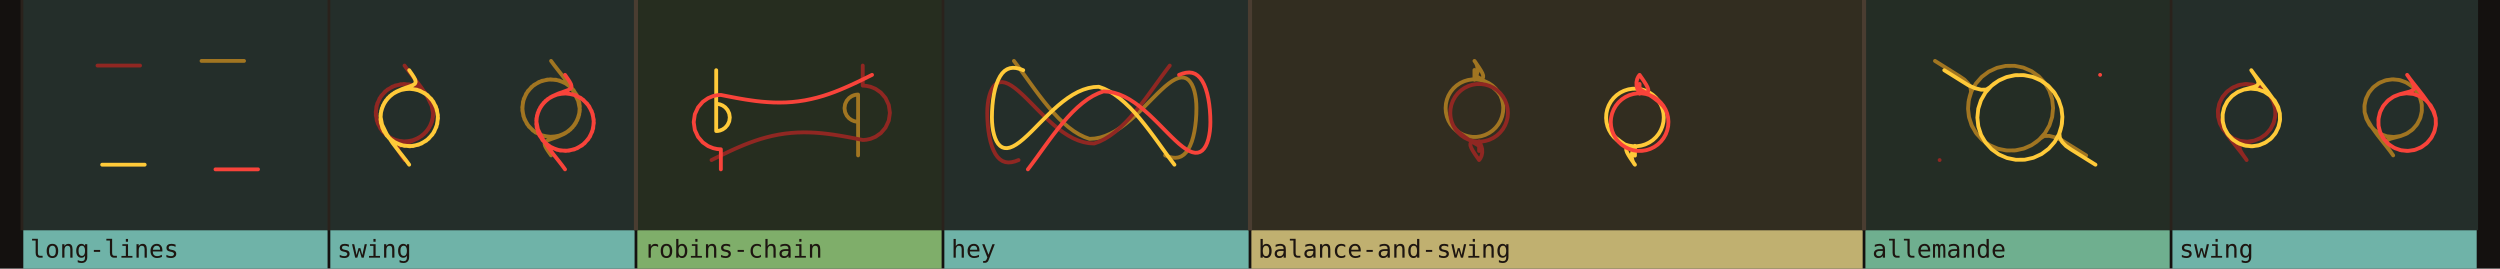
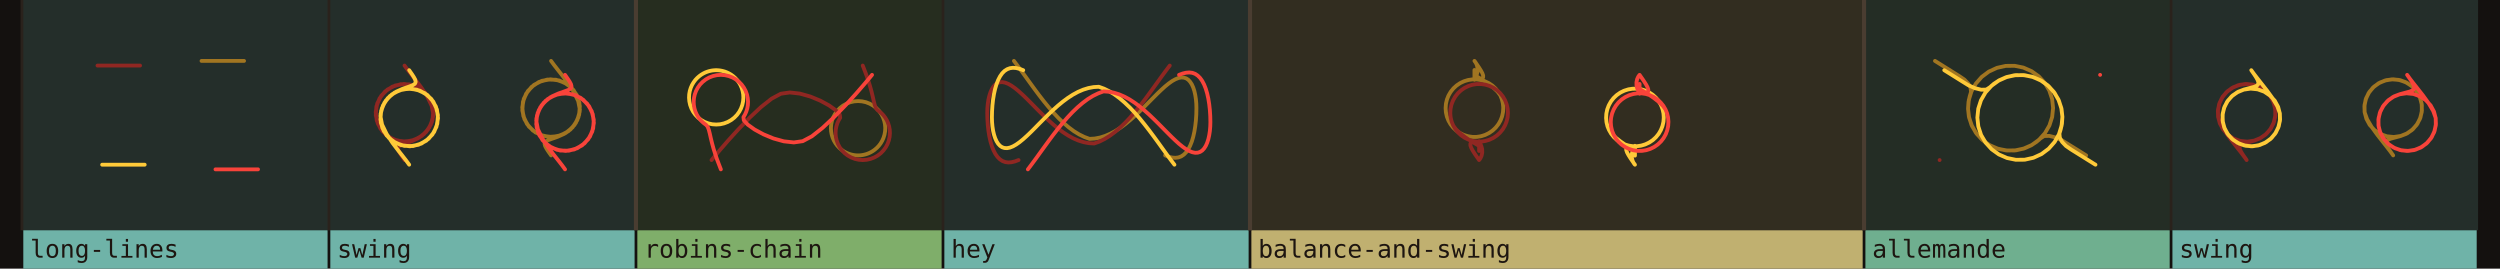
<svg xmlns="http://www.w3.org/2000/svg" viewBox="0 0 912 98" width="912" height="98" role="img">
  <rect width="912" height="98" fill="#14110f" />
  <svg x="8" y="0" width="112" height="84" viewBox="0 0 112 84">
    <rect width="112" height="84" fill="#6fb3a8" fill-opacity="0.18" />
    <path d="M81.03 22.22L80.99 22.22L80.88 22.22L80.7 22.22L80.44 22.22L80.12 22.22L79.72 22.22L79.27 22.22L78.76 22.22L78.2 22.22L77.58 22.22L76.93 22.22L76.24 22.22L75.53 22.22L74.79 22.22L74.04 22.22L73.28 22.22L72.52 22.22L71.76 22.22L71.02 22.22L70.31 22.22L69.62 22.22L68.97 22.22L68.36 22.22L67.79 22.22L67.28 22.22L66.83 22.22L66.44 22.22L66.11 22.22L65.85 22.22L65.67 22.22L65.56 22.22L65.52 22.22L65.56 22.22L65.67 22.22L65.85 22.22L66.11 22.22L66.44 22.22L66.83 22.22L67.28 22.22L67.79 22.22L68.36 22.22L68.97 22.22L69.62 22.22L70.31 22.22L71.02 22.22L71.76 22.22L72.52 22.22L73.28 22.22L74.04 22.22L74.79 22.22L75.53 22.22L76.24 22.22L76.93 22.22L77.58 22.22L78.2 22.22L78.76 22.22L79.27 22.22L79.72 22.22L80.12 22.22L80.44 22.22L80.7 22.22L80.88 22.22L80.99 22.22L81.03 22.22" fill="none" stroke="#a17521" stroke-width="1.4" stroke-linecap="round" stroke-linejoin="round" />
    <path d="M27.57 23.92L27.61 23.92L27.72 23.92L27.91 23.92L28.16 23.92L28.49 23.92L28.88 23.92L29.33 23.92L29.85 23.92L30.41 23.92L31.02 23.92L31.67 23.92L32.36 23.92L33.08 23.92L33.82 23.92L34.57 23.92L35.33 23.92L36.09 23.92L36.84 23.92L37.58 23.92L38.3 23.92L38.99 23.92L39.64 23.92L40.25 23.92L40.81 23.92L41.33 23.92L41.78 23.92L42.17 23.92L42.5 23.92L42.75 23.92L42.94 23.92L43.05 23.92L43.09 23.92L43.05 23.92L42.94 23.92L42.75 23.92L42.5 23.92L42.17 23.92L41.78 23.92L41.33 23.92L40.81 23.92L40.25 23.92L39.64 23.92L38.99 23.92L38.3 23.92L37.58 23.92L36.84 23.92L36.09 23.92L35.33 23.92L34.57 23.92L33.82 23.92L33.08 23.92L32.36 23.92L31.67 23.92L31.02 23.92L30.41 23.92L29.85 23.92L29.33 23.92L28.88 23.92L28.49 23.92L28.16 23.92L27.91 23.92L27.72 23.92L27.61 23.92L27.57 23.92" fill="none" stroke="#902722" stroke-width="1.4" stroke-linecap="round" stroke-linejoin="round" />
    <path d="M29.27 60.08L29.31 60.08L29.42 60.08L29.61 60.08L29.86 60.08L30.19 60.08L30.58 60.08L31.03 60.08L31.54 60.08L32.11 60.08L32.72 60.08L33.37 60.08L34.06 60.08L34.78 60.08L35.51 60.08L36.27 60.08L37.03 60.08L37.79 60.08L38.54 60.08L39.28 60.08L40 60.08L40.68 60.08L41.34 60.08L41.95 60.08L42.51 60.08L43.02 60.08L43.48 60.08L43.87 60.08L44.19 60.08L44.45 60.08L44.63 60.08L44.75 60.08L44.78 60.08L44.75 60.08L44.63 60.08L44.45 60.08L44.19 60.08L43.87 60.08L43.48 60.08L43.02 60.08L42.51 60.08L41.95 60.08L41.34 60.08L40.68 60.08L40 60.08L39.28 60.08L38.54 60.08L37.79 60.08L37.03 60.08L36.27 60.08L35.51 60.08L34.78 60.08L34.06 60.08L33.37 60.08L32.72 60.08L32.11 60.08L31.54 60.08L31.03 60.08L30.58 60.08L30.19 60.08L29.86 60.08L29.61 60.08L29.42 60.08L29.31 60.08L29.27 60.08" fill="none" stroke="#ffca39" stroke-width="1.4" stroke-linecap="round" stroke-linejoin="round" />
    <path d="M86.12 61.78L86.09 61.78L85.97 61.78L85.79 61.78L85.53 61.78L85.21 61.78L84.82 61.78L84.36 61.78L83.85 61.78L83.29 61.78L82.68 61.78L82.02 61.78L81.33 61.78L80.62 61.78L79.88 61.78L79.13 61.78L78.37 61.78L77.61 61.78L76.85 61.78L76.12 61.78L75.4 61.78L74.71 61.78L74.06 61.78L73.45 61.78L72.88 61.78L72.37 61.78L71.92 61.78L71.53 61.78L71.2 61.78L70.94 61.78L70.76 61.78L70.65 61.78L70.61 61.78L70.65 61.78L70.76 61.78L70.94 61.78L71.2 61.78L71.53 61.78L71.92 61.78L72.37 61.78L72.88 61.78L73.45 61.78L74.06 61.78L74.71 61.78L75.4 61.78L76.12 61.78L76.85 61.78L77.61 61.78L78.37 61.78L79.13 61.78L79.88 61.78L80.62 61.78L81.33 61.78L82.02 61.78L82.68 61.78L83.29 61.78L83.85 61.78L84.36 61.78L84.82 61.78L85.21 61.78L85.53 61.78L85.79 61.78L85.97 61.78L86.09 61.78L86.12 61.78" fill="none" stroke="#f8433a" stroke-width="1.4" stroke-linecap="round" stroke-linejoin="round" />
  </svg>
  <path d="M8 0L8 84" stroke="#2a221c" stroke-width="1" fill="none" />
  <svg x="8" y="84" width="112" height="14" viewBox="0 0 112 14">
    <rect x="0.5" width="111" height="14" fill="#6fb3a8" />
    <text x="3" y="10" fill="#1d1510" font-size="9" font-family="ui-monospace, Menlo, monospace">long-lines</text>
  </svg>
  <svg x="120" y="0" width="112" height="84" viewBox="0 0 112 84">
    <rect width="112" height="84" fill="#6fb3a8" fill-opacity="0.18" />
    <path d="M81.03 22.22L81.3 22.59L82.06 23.63L83.31 25.24L85.03 27.42L87.11 30.16L89.24 33.39L90.93 36.88L91.54 40.03L91 42.81L89.58 45.59L87.34 47.87L84.53 49.37L81.4 49.97L78.23 49.59L75.32 48.29L72.93 46.17L71.29 43.43L70.55 40.33L70.77 37.15L71.93 34.18L73.93 31.69L76.58 29.92L79.65 29.03L82.84 29.09L85.86 30.11L88.44 31.98L90.34 34.55L91.38 37.56L91.47 40.75L90.6 43.82L88.85 46.49L86.38 48.51L83.42 49.7L80.24 49.94L77.14 49.23L74.39 47.61L72.25 45.24L70.92 42.34L70.52 39.18L71.08 36.04L72.56 33.21L74.82 30.96L77.65 29.49L80.8 28.94L83.96 29.35L86.85 30.69L89.21 32.84L90.82 35.6L91.52 38.71L91.27 41.89L90.07 44.84L88.11 47.24L85.81 48.83L83.4 49.91L81.29 50.65L79.76 51.21L78.9 51.78L78.65 52.46L78.87 53.3L79.37 54.24L79.97 55.17L80.52 55.96L80.9 56.5L81.03 56.69" fill="none" stroke="#a17521" stroke-width="1.4" stroke-linecap="round" stroke-linejoin="round" />
    <path d="M27.57 23.92L27.84 24.29L28.6 25.32L29.85 26.94L31.58 29.12L33.65 31.86L35.79 35.09L37.47 38.58L38.08 41.73L37.55 44.5L36.12 47.29L33.89 49.57L31.07 51.07L27.94 51.66L24.77 51.29L21.86 49.98L19.48 47.87L17.84 45.13L17.09 42.03L17.31 38.84L18.47 35.87L20.47 33.39L23.13 31.62L26.19 30.72L29.38 30.79L32.4 31.81L34.98 33.68L36.88 36.25L37.92 39.26L38.01 42.45L37.14 45.52L35.4 48.19L32.93 50.21L29.97 51.4L26.79 51.64L23.68 50.92L20.93 49.31L18.79 46.94L17.46 44.04L17.06 40.88L17.62 37.74L19.11 34.91L21.37 32.66L24.2 31.19L27.34 30.63L30.5 31.05L33.4 32.39L35.75 34.54L37.36 37.29L38.07 40.4L37.81 43.58L36.61 46.54L34.65 48.93L32.35 50.53L29.94 51.61L27.83 52.34L26.3 52.91L25.44 53.47L25.19 54.16L25.41 55L25.91 55.94L26.52 56.87L27.07 57.66L27.44 58.19L27.57 58.39" fill="none" stroke="#902722" stroke-width="1.4" stroke-linecap="round" stroke-linejoin="round" />
    <path d="M29.27 60.08L29.01 59.71L28.25 58.68L26.99 57.06L25.27 54.88L23.19 52.14L21.06 48.91L19.37 45.42L18.77 42.27L19.3 39.5L20.73 36.71L22.96 34.43L25.77 32.93L28.91 32.34L32.07 32.71L34.99 34.02L37.37 36.13L39.01 38.87L39.75 41.97L39.53 45.16L38.37 48.13L36.37 50.61L33.72 52.38L30.66 53.28L27.47 53.21L24.44 52.19L21.86 50.32L19.97 47.75L18.92 44.74L18.83 41.55L19.7 38.48L21.45 35.81L23.92 33.79L26.88 32.6L30.06 32.36L33.17 33.08L35.92 34.69L38.06 37.06L39.39 39.96L39.79 43.12L39.22 46.26L37.74 49.09L35.48 51.34L32.65 52.81L29.51 53.37L26.34 52.95L23.45 51.61L21.09 49.46L19.49 46.71L18.78 43.6L19.04 40.42L20.24 37.46L22.19 35.07L24.5 33.47L26.9 32.39L29.02 31.66L30.55 31.09L31.4 30.53L31.65 29.84L31.43 29L30.93 28.06L30.33 27.13L29.78 26.34L29.41 25.81L29.27 25.61" fill="none" stroke="#ffca39" stroke-width="1.4" stroke-linecap="round" stroke-linejoin="round" />
    <path d="M86.12 61.78L85.86 61.41L85.1 60.37L83.85 58.76L82.12 56.58L80.04 53.84L77.91 50.61L76.22 47.12L75.62 43.97L76.15 41.19L77.58 38.41L79.81 36.13L82.62 34.63L85.76 34.03L88.93 34.41L91.84 35.71L94.22 37.83L95.86 40.57L96.61 43.67L96.39 46.85L95.22 49.82L93.22 52.31L90.57 54.08L87.51 54.97L84.32 54.91L81.3 53.89L78.72 52.02L76.82 49.45L75.77 46.44L75.68 43.25L76.55 40.18L78.3 37.51L80.77 35.49L83.73 34.3L86.91 34.06L90.02 34.77L92.77 36.39L94.91 38.76L96.24 41.66L96.64 44.82L96.07 47.96L94.59 50.79L92.33 53.04L89.5 54.51L86.36 55.06L83.2 54.65L80.3 53.31L77.94 51.16L76.34 48.4L75.63 45.29L75.89 42.11L77.09 39.16L79.04 36.76L81.35 35.17L83.76 34.09L85.87 33.35L87.4 32.79L88.25 32.22L88.5 31.54L88.29 30.7L87.79 29.76L87.18 28.83L86.63 28.04L86.26 27.5L86.12 27.31" fill="none" stroke="#f8433a" stroke-width="1.4" stroke-linecap="round" stroke-linejoin="round" />
  </svg>
  <path d="M120 0L120 84" stroke="#2a221c" stroke-width="1" fill="none" />
  <svg x="120" y="84" width="112" height="14" viewBox="0 0 112 14">
    <rect x="0.5" width="111" height="14" fill="#6fb3a8" />
    <text x="3" y="10" fill="#1d1510" font-size="9" font-family="ui-monospace, Menlo, monospace">swing</text>
  </svg>
  <svg x="232" y="0" width="112" height="84" viewBox="0 0 112 84">
    <rect width="112" height="84" fill="#7fae6a" fill-opacity="0.18" />
-     <path d="M81.03 56.69L81.03 56.63L81.03 56.44L81.03 56.14L81.03 55.74L81.03 55.23L81.03 54.64L81.03 53.97L81.03 53.22L81.03 52.41L81.03 51.54L81.03 50.63L81.03 49.67L81.03 48.68L81.03 47.66L81.03 46.63L81.03 45.59L81.03 44.56L81.03 43.53L81.03 42.51L81.03 41.52L81.03 40.56L81.03 39.65L81.03 38.78L81.03 37.97L81.03 37.22L81.03 36.55L81.03 35.96L81.03 35.45L81.03 35.05L81.03 34.75L81.03 34.56L81.03 34.5L81.03 34.5L81.03 34.5L81.03 34.5L81.03 34.5L80.86 34.5L80.36 34.54L79.61 34.71L78.7 35.08L77.73 35.76L76.88 36.75L76.29 38.02L76.08 39.45L76.29 40.89L76.88 42.16L77.73 43.15L78.7 43.82L79.61 44.2L80.36 44.36L80.86 44.41L81.03 44.41L81.03 44.65L81.03 45.32L81.03 46.33L81.03 47.59L81.03 49.03L81.03 50.55L81.03 52.07L81.03 53.51L81.03 54.77L81.03 55.78L81.03 56.45L81.03 56.69" fill="none" stroke="#a17521" stroke-width="1.4" stroke-linecap="round" stroke-linejoin="round" />
-     <path d="M27.57 58.39L27.69 58.33L28.04 58.15L28.61 57.87L29.38 57.49L30.34 57.02L31.48 56.47L32.78 55.84L34.23 55.15L35.82 54.42L37.53 53.67L39.36 52.9L41.3 52.14L43.32 51.41L45.42 50.72L47.59 50.1L49.81 49.55L52.07 49.1L54.36 48.74L56.66 48.49L58.96 48.34L61.25 48.28L63.5 48.32L65.71 48.43L67.85 48.61L69.92 48.84L71.88 49.1L73.74 49.39L75.46 49.68L77.04 49.96L78.46 50.23L79.7 50.46L80.75 50.67L81.59 50.84L82.21 50.96L82.6 51.04L82.73 51.06L83.08 51.06L84.06 50.97L85.56 50.65L87.4 49.89L89.33 48.55L91.04 46.56L92.22 44.01L92.64 41.15L92.22 38.29L91.04 35.75L89.33 33.76L87.4 32.41L85.56 31.65L84.06 31.33L83.08 31.25L82.73 31.24L82.73 31.1L82.73 30.7L82.73 30.1L82.73 29.34L82.73 28.49L82.73 27.58L82.73 26.67L82.73 25.81L82.73 25.06L82.73 24.46L82.73 24.06L82.73 23.92" fill="none" stroke="#902722" stroke-width="1.4" stroke-linecap="round" stroke-linejoin="round" />
-     <path d="M29.27 25.61L29.27 25.68L29.27 25.86L29.27 26.16L29.27 26.57L29.27 27.07L29.27 27.66L29.27 28.33L29.27 29.08L29.27 29.89L29.27 30.76L29.27 31.68L29.27 32.63L29.27 33.62L29.27 34.64L29.27 35.67L29.27 36.71L29.27 37.75L29.27 38.78L29.27 39.79L29.27 40.78L29.27 41.74L29.27 42.66L29.27 43.53L29.27 44.34L29.27 45.08L29.27 45.76L29.27 46.35L29.27 46.85L29.27 47.26L29.27 47.55L29.27 47.74L29.27 47.8L29.27 47.8L29.27 47.8L29.27 47.8L29.27 47.8L29.45 47.8L29.94 47.76L30.69 47.6L31.61 47.22L32.57 46.55L33.42 45.55L34.02 44.28L34.23 42.85L34.02 41.42L33.42 40.15L32.57 39.15L31.61 38.48L30.69 38.1L29.94 37.94L29.45 37.9L29.27 37.89L29.27 37.65L29.27 36.98L29.27 35.97L29.27 34.71L29.27 33.27L29.27 31.75L29.27 30.23L29.27 28.8L29.27 27.53L29.27 26.52L29.27 25.85L29.27 25.61" fill="none" stroke="#ffca39" stroke-width="1.4" stroke-linecap="round" stroke-linejoin="round" />
-     <path d="M86.12 27.31L86 27.37L85.65 27.54L85.09 27.82L84.32 28.2L83.36 28.68L82.22 29.23L80.92 29.86L79.47 30.54L77.88 31.27L76.16 32.03L74.33 32.8L72.4 33.56L70.38 34.29L68.28 34.98L66.11 35.6L63.89 36.14L61.63 36.6L59.34 36.95L57.04 37.21L54.74 37.36L52.45 37.41L50.2 37.38L47.99 37.26L45.85 37.09L43.78 36.86L41.81 36.59L39.96 36.31L38.24 36.02L36.66 35.74L35.24 35.47L34 35.23L32.95 35.03L32.1 34.86L31.48 34.74L31.1 34.66L30.97 34.64L30.62 34.64L29.63 34.73L28.14 35.05L26.3 35.81L24.37 37.15L22.66 39.14L21.48 41.68L21.06 44.55L21.48 47.41L22.66 49.95L24.37 51.94L26.3 53.29L28.14 54.04L29.63 54.37L30.62 54.45L30.97 54.46L30.97 54.6L30.97 55L30.97 55.6L30.97 56.36L30.97 57.21L30.97 58.12L30.97 59.03L30.97 59.88L30.97 60.64L30.97 61.24L30.97 61.64L30.97 61.78" fill="none" stroke="#f8433a" stroke-width="1.4" stroke-linecap="round" stroke-linejoin="round" />
+     <path d="M81.03 56.69L81.08 56.69L81.21 56.69L81.43 56.68L81.73 56.67L82.11 56.63L82.56 56.57L83.09 56.47L83.67 56.33L84.32 56.13L85 55.86L85.72 55.51L86.46 55.07L87.2 54.53L87.93 53.89L88.63 53.14L89.27 52.29L89.84 51.32L90.31 50.26L90.66 49.12L90.88 47.9L90.94 46.63L90.84 45.34L90.56 44.04L90.09 42.76L89.45 41.55L88.63 40.41L87.64 39.4L86.51 38.52L85.26 37.82L83.9 37.29L82.49 36.98L81.03 36.87L79.58 36.98L78.16 37.29L76.81 37.82L75.55 38.52L74.42 39.4L73.44 40.41L72.62 41.55L71.97 42.76L71.51 44.04L71.23 45.34L71.12 46.63L71.18 47.9L71.4 49.12L71.75 50.26L72.22 51.32L72.79 52.29L73.43 53.14L74.13 53.89L74.86 54.53L75.6 55.07L76.34 55.51L77.06 55.86L77.75 56.13L78.39 56.33L78.97 56.47L79.5 56.57L79.95 56.63L80.33 56.67L80.63 56.68L80.85 56.69L80.99 56.69L81.03 56.69" fill="none" stroke="#a17521" stroke-width="1.4" stroke-linecap="round" stroke-linejoin="round" />
+     <path d="M27.57 58.39L28.34 57.45L30.43 54.97L33.51 51.41L37.29 47.25L41.43 42.98L45.61 39.06L49.53 35.97L52.86 34.19L56.11 33.73L59.77 34.14L63.57 35.2L67.22 36.71L70.42 38.45L72.89 40.21L74.35 41.79L74.49 42.97L73.92 43.93L73.45 44.99L73.1 46.14L72.88 47.35L72.82 48.62L72.92 49.92L73.21 51.22L73.67 52.49L74.31 53.71L75.13 54.84L76.12 55.86L77.25 56.73L78.5 57.44L79.86 57.96L81.27 58.28L82.73 58.39L84.18 58.28L85.6 57.96L86.95 57.44L88.21 56.73L89.34 55.86L90.32 54.84L91.14 53.71L91.79 52.49L92.25 51.22L92.53 49.92L92.64 48.62L92.58 47.35L92.36 46.14L92.01 44.99L91.54 43.93L90.97 42.97L90.33 42.11L89.63 41.36L88.9 40.72L88.16 40.19L87.56 39.49L87.13 38.4L86.77 36.97L86.38 35.26L85.93 33.39L85.39 31.45L84.8 29.54L84.19 27.77L83.62 26.22L83.15 25L82.84 24.2L82.73 23.92" fill="none" stroke="#902722" stroke-width="1.4" stroke-linecap="round" stroke-linejoin="round" />
+     <path d="M29.27 25.61L29.23 25.61L29.09 25.61L28.87 25.62L28.57 25.64L28.19 25.67L27.74 25.73L27.21 25.83L26.63 25.97L25.99 26.17L25.3 26.44L24.58 26.79L23.84 27.23L23.1 27.77L22.37 28.41L21.67 29.16L21.03 30.02L20.46 30.98L19.99 32.04L19.64 33.18L19.42 34.4L19.36 35.67L19.47 36.97L19.75 38.27L20.21 39.54L20.86 40.76L21.68 41.89L22.66 42.91L23.79 43.78L25.05 44.49L26.4 45.01L27.82 45.33L29.27 45.43L30.73 45.33L32.14 45.01L33.5 44.49L34.75 43.78L35.88 42.91L36.87 41.89L37.69 40.76L38.33 39.54L38.79 38.27L39.08 36.97L39.18 35.67L39.12 34.4L38.9 33.18L38.55 32.04L38.08 30.98L37.51 30.02L36.87 29.16L36.17 28.41L35.44 27.77L34.7 27.23L33.96 26.79L33.24 26.44L32.56 26.17L31.91 25.97L31.33 25.83L30.8 25.73L30.35 25.67L29.97 25.64L29.67 25.62L29.45 25.61L29.32 25.61L29.27 25.61" fill="none" stroke="#ffca39" stroke-width="1.4" stroke-linecap="round" stroke-linejoin="round" />
+     <path d="M86.12 27.31L85.36 28.24L83.27 30.73L80.18 34.29L76.41 38.44L72.27 42.72L68.08 46.64L64.16 49.73L60.83 51.5L57.59 51.96L53.93 51.56L50.13 50.5L46.48 48.99L43.28 47.25L40.8 45.48L39.35 43.91L39.21 42.73L39.78 41.76L40.25 40.71L40.6 39.56L40.82 38.34L40.88 37.07L40.77 35.78L40.49 34.48L40.03 33.2L39.38 31.99L38.56 30.85L37.58 29.84L36.45 28.96L35.19 28.26L33.84 27.74L32.42 27.42L30.97 27.31L29.51 27.42L28.1 27.74L26.74 28.26L25.49 28.96L24.36 29.84L23.37 30.85L22.55 31.99L21.91 33.2L21.44 34.48L21.16 35.78L21.06 37.07L21.12 38.34L21.34 39.56L21.69 40.71L22.16 41.76L22.73 42.73L23.37 43.58L24.07 44.33L24.8 44.97L25.54 45.51L26.14 46.2L26.56 47.29L26.93 48.73L27.31 50.43L27.77 52.31L28.3 54.25L28.9 56.16L29.5 57.93L30.08 59.47L30.55 60.69L30.86 61.49L30.97 61.78" fill="none" stroke="#f8433a" stroke-width="1.4" stroke-linecap="round" stroke-linejoin="round" />
  </svg>
  <path d="M232 0L232 84" stroke="#2a221c" stroke-width="1" fill="none" />
  <svg x="232" y="84" width="112" height="14" viewBox="0 0 112 14">
    <rect x="0.5" width="111" height="14" fill="#7fae6a" />
    <text x="3" y="10" fill="#1d1510" font-size="9" font-family="ui-monospace, Menlo, monospace">robins-chain</text>
  </svg>
  <svg x="344" y="0" width="112" height="84" viewBox="0 0 112 84">
    <rect width="112" height="84" fill="#6fb3a8" fill-opacity="0.18" />
    <path d="M81.03 56.69L82.35 57.18L83.6 57.48L84.78 57.57L85.88 57.43L86.91 57.05L87.85 56.42L88.71 55.56L89.49 54.46L90.17 53.14L90.78 51.61L91.29 49.89L91.71 48.01L92.03 45.99L92.27 43.87L92.41 41.68L92.45 39.45L92.41 37.81L92.27 36.2L92.03 34.66L91.71 33.23L91.29 31.93L90.78 30.79L90.17 29.85L89.49 29.1L88.71 28.59L87.85 28.31L86.91 28.26L85.88 28.47L84.78 28.91L83.6 29.57L82.35 30.46L81.03 31.53L79.65 32.78L78.2 34.17L76.69 35.68L75.12 37.27L73.5 38.9L71.84 40.55L70.13 42.18L68.38 43.74L66.59 45.21L64.78 46.56L62.93 47.76L61.06 48.77L59.18 49.58L57.28 50.18L55.37 50.54L53.45 50.66L51.54 49.95L49.63 49.01L47.73 47.84L45.85 46.44L43.98 44.84L42.13 43.07L40.32 41.14L38.53 39.08L36.78 36.94L35.07 34.73L33.4 32.5L31.79 30.28L30.22 28.11L28.71 26.02L27.26 24.05L25.88 22.22" fill="none" stroke="#a17521" stroke-width="1.4" stroke-linecap="round" stroke-linejoin="round" />
    <path d="M82.73 23.92L81.34 25.75L79.89 27.72L78.38 29.81L76.82 31.98L75.2 34.2L73.54 36.43L71.83 38.63L70.08 40.78L68.29 42.84L66.47 44.77L64.63 46.54L62.76 48.14L60.87 49.53L58.97 50.71L57.07 51.65L55.15 52.35L53.24 52.23L51.33 51.87L49.43 51.28L47.54 50.47L45.68 49.45L43.83 48.26L42.01 46.91L40.23 45.44L38.48 43.87L36.77 42.25L35.1 40.6L33.48 38.97L31.92 37.38L30.41 35.87L28.96 34.48L27.57 33.23L26.25 32.15L25 31.27L23.83 30.6L22.72 30.16L21.7 29.96L20.76 30L19.9 30.28L19.12 30.8L18.43 31.54L17.83 32.49L17.32 33.63L16.9 34.93L16.57 36.36L16.34 37.9L16.2 39.51L16.15 41.15L16.2 43.38L16.34 45.57L16.57 47.69L16.9 49.7L17.32 51.59L17.83 53.3L18.43 54.84L19.12 56.16L19.9 57.26L20.76 58.12L21.7 58.74L22.72 59.12L23.83 59.27L25 59.18L26.25 58.88L27.57 58.39" fill="none" stroke="#902722" stroke-width="1.4" stroke-linecap="round" stroke-linejoin="round" />
    <path d="M29.27 25.61L27.95 25.12L26.7 24.82L25.52 24.73L24.42 24.88L23.4 25.26L22.45 25.88L21.59 26.74L20.82 27.84L20.13 29.16L19.53 30.7L19.02 32.41L18.6 34.3L18.27 36.31L18.04 38.43L17.9 40.62L17.85 42.85L17.9 44.49L18.04 46.1L18.27 47.64L18.6 49.07L19.02 50.37L19.53 51.51L20.13 52.46L20.82 53.2L21.59 53.72L22.45 54L23.4 54.04L24.42 53.84L25.52 53.4L26.7 52.73L27.95 51.85L29.27 50.77L30.66 49.52L32.11 48.13L33.62 46.62L35.18 45.03L36.8 43.4L38.46 41.75L40.17 40.13L41.92 38.56L43.71 37.09L45.53 35.74L47.37 34.55L49.24 33.53L51.13 32.72L53.03 32.13L54.93 31.77L56.85 31.65L58.76 32.35L60.67 33.29L62.57 34.47L64.46 35.86L66.32 37.46L68.17 39.23L69.99 41.16L71.77 43.22L73.52 45.37L75.23 47.57L76.9 49.8L78.52 52.02L80.08 54.19L81.59 56.28L83.04 58.25L84.43 60.08" fill="none" stroke="#ffca39" stroke-width="1.4" stroke-linecap="round" stroke-linejoin="round" />
    <path d="M30.97 61.78L32.35 59.95L33.8 57.98L35.31 55.89L36.88 53.72L38.5 51.5L40.16 49.27L41.87 47.06L43.62 44.92L45.41 42.86L47.22 40.93L49.07 39.16L50.94 37.56L52.82 36.16L54.72 34.99L56.63 34.05L58.55 33.34L60.46 33.46L62.37 33.82L64.27 34.42L66.15 35.23L68.02 36.24L69.87 37.44L71.68 38.79L73.47 40.26L75.22 41.82L76.93 43.45L78.6 45.1L80.21 46.73L81.78 48.32L83.29 49.83L84.74 51.22L86.12 52.47L87.44 53.54L88.69 54.43L89.87 55.09L90.97 55.53L92 55.74L92.94 55.69L93.8 55.41L94.58 54.9L95.27 54.15L95.87 53.21L96.38 52.07L96.8 50.77L97.12 49.34L97.36 47.8L97.5 46.19L97.55 44.55L97.5 42.32L97.36 40.13L97.12 38.01L96.8 35.99L96.38 34.11L95.87 32.39L95.27 30.86L94.58 29.54L93.8 28.44L92.94 27.58L92 26.95L90.97 26.57L89.87 26.43L88.69 26.52L87.44 26.82L86.12 27.31" fill="none" stroke="#f8433a" stroke-width="1.4" stroke-linecap="round" stroke-linejoin="round" />
  </svg>
  <path d="M344 0L344 84" stroke="#2a221c" stroke-width="1" fill="none" />
  <svg x="344" y="84" width="112" height="14" viewBox="0 0 112 14">
    <rect x="0.5" width="111" height="14" fill="#6fb3a8" />
    <text x="3" y="10" fill="#1d1510" font-size="9" font-family="ui-monospace, Menlo, monospace">hey</text>
  </svg>
  <svg x="456" y="0" width="224" height="84" viewBox="0 0 224 84">
    <rect width="224" height="84" fill="#c0b070" fill-opacity="0.18" />
    <path d="M81.88 22.22L82.02 22.38L82.37 22.89L82.77 23.76L83.02 24.93L83 26.2L82.7 27.27L82.36 28.11L82.08 28.72L81.91 29.05L81.88 29.11L81.88 29.11L81.88 29.11L81.88 29.11L81.88 29.08L81.88 28.77L81.88 28.22L81.88 27.53L81.88 26.78L81.88 26.11L81.88 25.66L81.88 25.53L81.88 25.53L81.88 25.53L81.88 25.53L81.88 25.53L81.88 25.53L81.88 25.53L81.88 25.53L81.88 25.82L81.88 26.46L81.88 27.1L81.88 27.39L82.14 27.54L82.86 27.96L83.97 28.62L85.41 29.52L87.07 30.66L88.79 32L90.32 33.45L91.31 34.79L91.84 36.09L92.23 37.59L92.39 39.16L92.32 40.74L92.01 42.29L91.47 43.77L90.72 45.16L89.76 46.42L88.63 47.52L87.35 48.44L85.94 49.16L84.44 49.66L82.88 49.93L81.3 49.96L79.74 49.75L78.22 49.32L76.78 48.66L75.46 47.79L74.29 46.74L73.28 45.52L72.47 44.16L71.87 42.7L71.5 41.17L71.36 39.59L71.46 38.02L71.79 36.47L72.35 34.99L73.13 33.62L74.1 32.37L75.25 31.29L76.54 30.39L77.96 29.69L79.47 29.21L81.03 28.97L82.61 28.96L84.17 29.19L85.68 29.65L87.11 30.33L88.42 31.21L89.58 32.29L90.56 33.52L91.35 34.89L91.93 36.36L92.28 37.9L92.4 39.47L92.27 41.05L91.92 42.59L91.34 44.06L90.54 45.42L89.55 46.65L88.38 47.72L87.07 48.6L85.65 49.28L84.13 49.73L82.57 49.95L80.99 49.94L79.43 49.68L77.92 49.2L76.51 48.5L75.21 47.59L74.07 46.51L73.1 45.26L72.33 43.88L71.78 42.4L71.45 40.85L71.36 39.28L71.5 37.7L71.88 36.17L72.49 34.71L73.3 33.36L74.31 32.14L75.49 31.09L76.82 30.23L78.26 29.58L79.78 29.15L81.3 28.95L82.68 28.96L83.83 28.91L84.64 28.67L85.04 28.22L85.06 27.55L84.76 26.7L84.23 25.72L83.59 24.7L82.94 23.74L82.39 22.94L82.01 22.41L81.88 22.22" fill="none" stroke="#a17521" stroke-width="1.4" stroke-linecap="round" stroke-linejoin="round" />
    <path d="M83.57 58.39L83.72 58.22L84.07 57.72L84.47 56.85L84.72 55.67L84.69 54.4L84.4 53.34L84.06 52.49L83.77 51.89L83.6 51.55L83.57 51.49L83.57 51.49L83.57 51.49L83.57 51.49L83.57 51.52L83.57 51.83L83.57 52.39L83.57 53.07L83.57 53.83L83.57 54.49L83.57 54.95L83.57 55.07L83.57 55.07L83.57 55.07L83.57 55.07L83.57 55.07L83.57 55.07L83.57 55.07L83.57 55.07L83.57 54.78L83.57 54.14L83.57 53.51L83.57 53.22L83.31 53.07L82.59 52.65L81.48 51.98L80.04 51.08L78.38 49.95L76.66 48.61L75.13 47.16L74.14 45.81L73.61 44.52L73.22 43.02L73.06 41.45L73.13 39.87L73.44 38.32L73.98 36.83L74.74 35.45L75.69 34.19L76.82 33.09L78.11 32.17L79.51 31.45L81.01 30.95L82.57 30.68L84.15 30.65L85.71 30.85L87.23 31.29L88.67 31.95L89.99 32.81L91.17 33.87L92.17 35.09L92.98 36.44L93.58 37.91L93.95 39.44L94.09 41.01L93.99 42.59L93.66 44.13L93.1 45.61L92.33 46.99L91.35 48.23L90.21 49.32L88.91 50.22L87.49 50.92L85.98 51.39L84.42 51.64L82.84 51.65L81.28 51.42L79.77 50.96L78.34 50.28L77.03 49.39L75.87 48.32L74.89 47.09L74.1 45.72L73.52 44.25L73.17 42.71L73.05 41.13L73.18 39.56L73.53 38.02L74.12 36.55L74.91 35.18L75.9 33.95L77.07 32.89L78.38 32L79.81 31.33L81.32 30.88L82.88 30.65L84.46 30.67L86.02 30.92L87.53 31.4L88.94 32.1L90.24 33.01L91.38 34.1L92.35 35.35L93.12 36.73L93.67 38.21L94 39.75L94.09 41.33L93.95 42.9L93.57 44.44L92.96 45.9L92.15 47.25L91.14 48.46L89.96 49.51L88.63 50.38L87.19 51.03L85.67 51.46L84.16 51.65L82.77 51.65L81.62 51.7L80.82 51.94L80.41 52.39L80.4 53.06L80.7 53.91L81.22 54.89L81.86 55.91L82.51 56.87L83.07 57.66L83.44 58.19L83.57 58.39" fill="none" stroke="#902722" stroke-width="1.4" stroke-linecap="round" stroke-linejoin="round" />
    <path d="M140.43 60.08L140.28 59.92L139.93 59.42L139.53 58.55L139.28 57.37L139.31 56.1L139.6 55.03L139.94 54.19L140.23 53.58L140.4 53.25L140.43 53.19L140.43 53.19L140.43 53.19L140.43 53.19L140.43 53.22L140.43 53.53L140.43 54.08L140.43 54.77L140.43 55.52L140.43 56.19L140.43 56.64L140.43 56.77L140.43 56.77L140.43 56.77L140.43 56.77L140.43 56.77L140.43 56.77L140.43 56.77L140.43 56.77L140.43 56.48L140.43 55.84L140.43 55.2L140.43 54.91L140.16 54.76L139.44 54.34L138.33 53.68L136.89 52.78L135.23 51.64L133.51 50.3L131.99 48.85L131 47.51L130.46 46.22L130.07 44.72L129.91 43.14L129.98 41.57L130.29 40.02L130.83 38.53L131.59 37.14L132.54 35.88L133.67 34.78L134.96 33.86L136.36 33.14L137.86 32.65L139.42 32.38L141 32.34L142.57 32.55L144.08 32.99L145.52 33.64L146.84 34.51L148.02 35.57L149.02 36.78L149.83 38.14L150.43 39.6L150.81 41.14L150.94 42.71L150.85 44.29L150.51 45.83L149.95 47.31L149.18 48.69L148.2 49.93L147.06 51.02L145.76 51.92L144.34 52.61L142.83 53.09L141.27 53.33L139.69 53.34L138.13 53.11L136.62 52.66L135.19 51.97L133.89 51.09L132.73 50.02L131.74 48.78L130.95 47.41L130.37 45.94L130.02 44.4L129.91 42.83L130.03 41.25L130.38 39.71L130.97 38.25L131.76 36.88L132.75 35.65L133.92 34.58L135.23 33.7L136.66 33.03L138.17 32.57L139.74 32.35L141.31 32.37L142.87 32.62L144.38 33.1L145.79 33.8L147.09 34.71L148.23 35.8L149.2 37.05L149.97 38.43L150.52 39.9L150.85 41.45L150.94 43.03L150.8 44.6L150.42 46.13L149.81 47.59L149 48.95L147.99 50.16L146.81 51.21L145.48 52.07L144.05 52.73L142.53 53.16L141.01 53.35L139.63 53.34L138.47 53.39L137.67 53.63L137.27 54.08L137.25 54.75L137.55 55.61L138.07 56.58L138.71 57.6L139.36 58.56L139.92 59.36L140.29 59.89L140.43 60.08" fill="none" stroke="#ffca39" stroke-width="1.4" stroke-linecap="round" stroke-linejoin="round" />
    <path d="M142.12 27.31L141.98 27.47L141.63 27.98L141.23 28.85L140.98 30.02L141 31.29L141.3 32.36L141.64 33.2L141.92 33.81L142.09 34.15L142.12 34.2L142.12 34.2L142.12 34.2L142.12 34.2L142.12 34.17L142.12 33.86L142.12 33.31L142.12 32.62L142.12 31.87L142.12 31.2L142.12 30.75L142.12 30.62L142.12 30.62L142.12 30.62L142.12 30.62L142.12 30.62L142.12 30.62L142.12 30.62L142.12 30.62L142.12 30.91L142.12 31.55L142.12 32.19L142.12 32.48L142.38 32.63L143.11 33.05L144.22 33.71L145.65 34.61L147.31 35.75L149.03 37.09L150.56 38.54L151.55 39.88L152.09 41.18L152.48 42.68L152.64 44.25L152.56 45.83L152.25 47.38L151.72 48.86L150.96 50.25L150.01 51.51L148.88 52.61L147.59 53.53L146.18 54.25L144.69 54.75L143.13 55.02L141.55 55.05L139.98 54.85L138.46 54.41L137.03 53.75L135.71 52.88L134.53 51.83L133.53 50.61L132.72 49.25L132.12 47.79L131.74 46.26L131.6 44.68L131.7 43.11L132.04 41.56L132.6 40.09L133.37 38.71L134.34 37.46L135.49 36.38L136.79 35.48L138.21 34.78L139.71 34.31L141.27 34.06L142.85 34.05L144.42 34.28L145.93 34.74L147.35 35.42L148.66 36.31L149.82 37.38L150.81 38.61L151.6 39.98L152.18 41.45L152.53 42.99L152.64 44.57L152.52 46.14L152.16 47.68L151.58 49.15L150.79 50.51L149.79 51.74L148.63 52.81L147.32 53.69L145.89 54.37L144.38 54.82L142.81 55.04L141.23 55.03L139.67 54.78L138.17 54.29L136.75 53.59L135.46 52.69L134.32 51.6L133.35 50.35L132.58 48.97L132.02 47.49L131.7 45.94L131.6 44.37L131.75 42.79L132.13 41.26L132.73 39.8L133.55 38.45L134.56 37.23L135.74 36.18L137.06 35.32L138.5 34.67L140.02 34.24L141.54 34.04L142.92 34.05L144.08 34L144.88 33.76L145.28 33.31L145.3 32.64L145 31.79L144.48 30.81L143.83 29.79L143.19 28.83L142.63 28.04L142.26 27.5L142.12 27.31" fill="none" stroke="#f8433a" stroke-width="1.4" stroke-linecap="round" stroke-linejoin="round" />
  </svg>
  <path d="M456 0L456 84" stroke="#2a221c" stroke-width="1" fill="none" />
  <svg x="456" y="84" width="224" height="14" viewBox="0 0 224 14">
    <rect x="0.5" width="223" height="14" fill="#c0b070" />
    <text x="3" y="10" fill="#1d1510" font-size="9" font-family="ui-monospace, Menlo, monospace">balance-and-swing</text>
  </svg>
  <svg x="680" y="0" width="112" height="84" viewBox="0 0 112 84">
    <rect width="112" height="84" fill="#6faf8f" fill-opacity="0.18" />
    <path d="M25.88 22.22L26.25 22.45L27.27 23.09L28.79 24.04L30.64 25.19L32.67 26.47L34.74 27.76L36.63 29.05L38.04 30.53L38.87 32.05L39.03 33.55L38.55 35.16L38.11 37.19L37.94 39.67L38.25 42.55L39.22 45.63L40.82 48.46L42.98 50.9L45.61 52.83L48.57 54.18L51.75 54.87L55.01 54.89L58.2 54.22L61.18 52.91L63.82 51L66 48.58L67.63 45.76L68.63 42.66L68.97 39.42L68.62 36.18L67.6 33.08L65.96 30.27L63.76 27.86L61.12 25.97L58.13 24.66L54.94 24.01L51.68 24.04L48.5 24.75L45.54 26.11L42.93 28.06L40.78 30.51L39.19 33.35L38.23 36.46L37.94 39.71L38.34 42.94L39.4 46.02L41.08 48.81L43.31 51.19L45.98 53.05L48.99 54.31L52.19 54.91L55.44 54.84L58.49 54.13L60.98 53.02L62.92 51.74L64.37 50.48L65.69 49.62L67.56 49.57L69.86 50.15L72.35 51.28L74.8 52.8L77.15 54.26L79.14 55.5L80.52 56.37L81.03 56.69" fill="none" stroke="#a17521" stroke-width="1.4" stroke-linecap="round" stroke-linejoin="round" />
    <path d="M27.57 58.39L27.57 58.39L27.57 58.39L27.57 58.39L27.57 58.39L27.57 58.39L27.57 58.39L27.57 58.39L27.57 58.39L27.57 58.39L27.57 58.39L27.57 58.39L27.57 58.39L27.57 58.39L27.57 58.39L27.57 58.39L27.57 58.39L27.57 58.39L27.57 58.39L27.57 58.39L27.57 58.39L27.57 58.39L27.57 58.39L27.57 58.39L27.57 58.39L27.57 58.39L27.57 58.39L27.57 58.39L27.57 58.39L27.57 58.39L27.57 58.39L27.57 58.39L27.57 58.39L27.57 58.39L27.57 58.39L27.57 58.39L27.57 58.39L27.57 58.39L27.57 58.39L27.57 58.39L27.57 58.39L27.57 58.39L27.57 58.39L27.57 58.39L27.57 58.39L27.57 58.39L27.57 58.39L27.57 58.39L27.57 58.39L27.57 58.39L27.57 58.39L27.57 58.39L27.57 58.39L27.57 58.39L27.57 58.39L27.57 58.39L27.57 58.39L27.57 58.39L27.57 58.39L27.57 58.39L27.57 58.39L27.57 58.39L27.57 58.39L27.57 58.39L27.57 58.39" fill="none" stroke="#902722" stroke-width="1.4" stroke-linecap="round" stroke-linejoin="round" />
    <path d="M84.43 60.08L84.05 59.85L83.03 59.21L81.52 58.27L79.67 57.11L77.63 55.84L75.56 54.55L73.67 53.25L72.26 51.77L71.43 50.25L71.27 48.75L71.75 47.14L72.2 45.11L72.36 42.63L72.05 39.75L71.08 36.68L69.48 33.84L67.32 31.4L64.7 29.47L61.73 28.12L58.55 27.43L55.29 27.41L52.1 28.08L49.12 29.4L46.48 31.31L44.3 33.73L42.67 36.55L41.67 39.65L41.34 42.89L41.69 46.12L42.7 49.22L44.35 52.03L46.54 54.44L49.19 56.34L52.17 57.64L55.37 58.29L58.62 58.26L61.8 57.55L64.76 56.19L67.37 54.24L69.52 51.79L71.11 48.95L72.07 45.84L72.36 42.59L71.96 39.36L70.9 36.28L69.22 33.49L66.99 31.11L64.32 29.25L61.32 27.99L58.12 27.39L54.86 27.46L51.81 28.18L49.32 29.29L47.38 30.56L45.94 31.82L44.61 32.68L42.75 32.73L40.44 32.16L37.95 31.03L35.5 29.51L33.16 28.04L31.17 26.8L29.79 25.94L29.27 25.61" fill="none" stroke="#ffca39" stroke-width="1.4" stroke-linecap="round" stroke-linejoin="round" />
    <path d="M86.12 27.31L86.12 27.31L86.12 27.31L86.12 27.31L86.12 27.31L86.12 27.31L86.12 27.31L86.12 27.31L86.12 27.31L86.12 27.31L86.12 27.31L86.12 27.31L86.12 27.31L86.12 27.31L86.12 27.31L86.12 27.31L86.12 27.31L86.12 27.31L86.12 27.31L86.12 27.31L86.12 27.31L86.12 27.31L86.12 27.31L86.12 27.31L86.12 27.31L86.12 27.31L86.12 27.31L86.12 27.31L86.12 27.31L86.12 27.31L86.12 27.31L86.12 27.31L86.12 27.31L86.12 27.31L86.12 27.31L86.12 27.31L86.12 27.31L86.12 27.31L86.12 27.31L86.12 27.31L86.12 27.31L86.12 27.31L86.12 27.31L86.12 27.31L86.12 27.31L86.12 27.31L86.12 27.31L86.12 27.31L86.12 27.31L86.12 27.31L86.12 27.31L86.12 27.31L86.12 27.31L86.12 27.31L86.12 27.31L86.12 27.31L86.12 27.31L86.12 27.31L86.12 27.31L86.12 27.31L86.12 27.31L86.12 27.31L86.12 27.31L86.12 27.31L86.12 27.31" fill="none" stroke="#f8433a" stroke-width="1.4" stroke-linecap="round" stroke-linejoin="round" />
  </svg>
  <path d="M680 0L680 84" stroke="#2a221c" stroke-width="1" fill="none" />
  <svg x="680" y="84" width="112" height="14" viewBox="0 0 112 14">
    <rect x="0.5" width="111" height="14" fill="#6faf8f" />
    <text x="3" y="10" fill="#1d1510" font-size="9" font-family="ui-monospace, Menlo, monospace">allemande</text>
  </svg>
  <svg x="792" y="0" width="112" height="84" viewBox="0 0 112 84">
    <rect width="112" height="84" fill="#6fb3a8" fill-opacity="0.18" />
    <path d="M81.03 56.69L80.77 56.32L80.02 55.29L78.82 53.73L77.21 51.68L75.28 49.22L73.26 46.43L71.54 43.54L70.63 41.01L70.54 38.75L71 36.28L72.06 33.96L73.65 31.96L75.68 30.4L78.02 29.38L80.54 28.95L83.09 29.14L85.51 29.94L87.68 31.3L89.45 33.14L90.72 35.36L91.42 37.82L91.51 40.37L90.98 42.87L89.86 45.17L88.23 47.13L86.16 48.64L83.8 49.6L81.27 49.97L78.72 49.72L76.32 48.86L74.19 47.44L72.46 45.56L71.25 43.31L70.6 40.84L70.58 38.28L71.17 35.8L72.34 33.53L74.03 31.61L76.13 30.15L78.51 29.24L81.05 28.93L83.59 29.25L85.97 30.17L88.07 31.63L89.74 33.56L90.91 35.84L91.49 38.32L91.45 40.88L90.8 43.35L89.58 45.59L87.84 47.47L85.78 48.84L83.68 49.64L81.7 50.17L80.08 50.6L79 51.06L78.48 51.63L78.45 52.37L78.79 53.26L79.35 54.23L79.97 55.17L80.52 55.96L80.9 56.5L81.03 56.69" fill="none" stroke="#a17521" stroke-width="1.4" stroke-linecap="round" stroke-linejoin="round" />
    <path d="M27.57 58.39L27.31 58.01L26.56 56.99L25.37 55.43L23.75 53.38L21.82 50.92L19.8 48.13L18.08 45.24L17.17 42.71L17.08 40.44L17.54 37.98L18.61 35.65L20.2 33.65L22.22 32.1L24.56 31.07L27.08 30.64L29.63 30.83L32.06 31.64L34.22 33L35.99 34.84L37.26 37.06L37.97 39.51L38.05 42.07L37.52 44.57L36.41 46.87L34.77 48.83L32.71 50.33L30.34 51.3L27.81 51.67L25.27 51.41L22.86 50.56L20.73 49.14L19.01 47.26L17.79 45.01L17.15 42.54L17.12 39.98L17.71 37.49L18.88 35.22L20.57 33.3L22.67 31.85L25.06 30.94L27.59 30.63L30.13 30.95L32.52 31.86L34.61 33.33L36.29 35.26L37.45 37.53L38.03 40.02L38 42.58L37.35 45.05L36.12 47.29L34.39 49.17L32.32 50.54L30.23 51.34L28.24 51.86L26.62 52.3L25.54 52.75L25.02 53.33L24.99 54.07L25.34 54.96L25.89 55.93L26.51 56.87L27.07 57.66L27.44 58.19L27.57 58.39" fill="none" stroke="#902722" stroke-width="1.4" stroke-linecap="round" stroke-linejoin="round" />
    <path d="M29.27 25.61L29.54 25.99L30.28 27.01L31.48 28.57L33.09 30.62L35.03 33.08L37.05 35.87L38.77 38.76L39.68 41.29L39.77 43.56L39.3 46.02L38.24 48.35L36.65 50.35L34.62 51.9L32.28 52.93L29.76 53.36L27.22 53.17L24.79 52.36L22.63 51L20.86 49.16L19.58 46.94L18.88 44.49L18.79 41.93L19.32 39.43L20.44 37.13L22.08 35.17L24.14 33.67L26.51 32.7L29.04 32.33L31.58 32.59L33.98 33.44L36.11 34.86L37.84 36.74L39.06 38.99L39.7 41.46L39.73 44.02L39.13 46.51L37.96 48.78L36.28 50.7L34.18 52.15L31.79 53.06L29.25 53.37L26.72 53.05L24.33 52.14L22.24 50.67L20.56 48.74L19.39 46.47L18.81 43.98L18.85 41.42L19.5 38.95L20.73 36.71L22.46 34.83L24.52 33.46L26.62 32.66L28.6 32.14L30.22 31.7L31.31 31.25L31.82 30.67L31.85 29.93L31.51 29.04L30.95 28.07L30.33 27.13L29.78 26.34L29.41 25.81L29.27 25.61" fill="none" stroke="#ffca39" stroke-width="1.4" stroke-linecap="round" stroke-linejoin="round" />
    <path d="M86.12 27.31L86.39 27.68L87.13 28.71L88.33 30.27L89.95 32.32L91.88 34.78L93.9 37.57L95.62 40.46L96.53 42.99L96.62 45.25L96.15 47.72L95.09 50.04L93.5 52.04L91.48 53.6L89.13 54.62L86.62 55.05L84.07 54.86L81.64 54.06L79.48 52.7L77.71 50.86L76.43 48.64L75.73 46.18L75.64 43.63L76.17 41.13L77.29 38.83L78.93 36.87L80.99 35.36L83.36 34.4L85.89 34.03L88.43 34.28L90.84 35.14L92.96 36.56L94.69 38.44L95.91 40.69L96.55 43.16L96.58 45.72L95.99 48.2L94.81 50.47L93.13 52.39L91.03 53.85L88.64 54.76L86.1 55.07L83.57 54.75L81.18 53.83L79.09 52.37L77.41 50.44L76.25 48.16L75.66 45.68L75.7 43.12L76.35 40.65L77.58 38.41L79.31 36.53L81.37 35.16L83.47 34.36L85.46 33.83L87.07 33.4L88.16 32.94L88.68 32.37L88.7 31.63L88.36 30.74L87.81 29.77L87.18 28.83L86.63 28.04L86.26 27.5L86.12 27.31" fill="none" stroke="#f8433a" stroke-width="1.4" stroke-linecap="round" stroke-linejoin="round" />
  </svg>
  <path d="M792 0L792 84" stroke="#2a221c" stroke-width="1" fill="none" />
  <svg x="792" y="84" width="112" height="14" viewBox="0 0 112 14">
    <rect x="0.5" width="111" height="14" fill="#6fb3a8" />
    <text x="3" y="10" fill="#1d1510" font-size="9" font-family="ui-monospace, Menlo, monospace">swing</text>
  </svg>
  <path d="M232 0L232 84" stroke="#4a3d31" stroke-width="1.5" fill="none" />
  <path d="M456 0L456 84" stroke="#4a3d31" stroke-width="1.5" fill="none" />
  <path d="M680 0L680 84" stroke="#4a3d31" stroke-width="1.5" fill="none" />
</svg>
